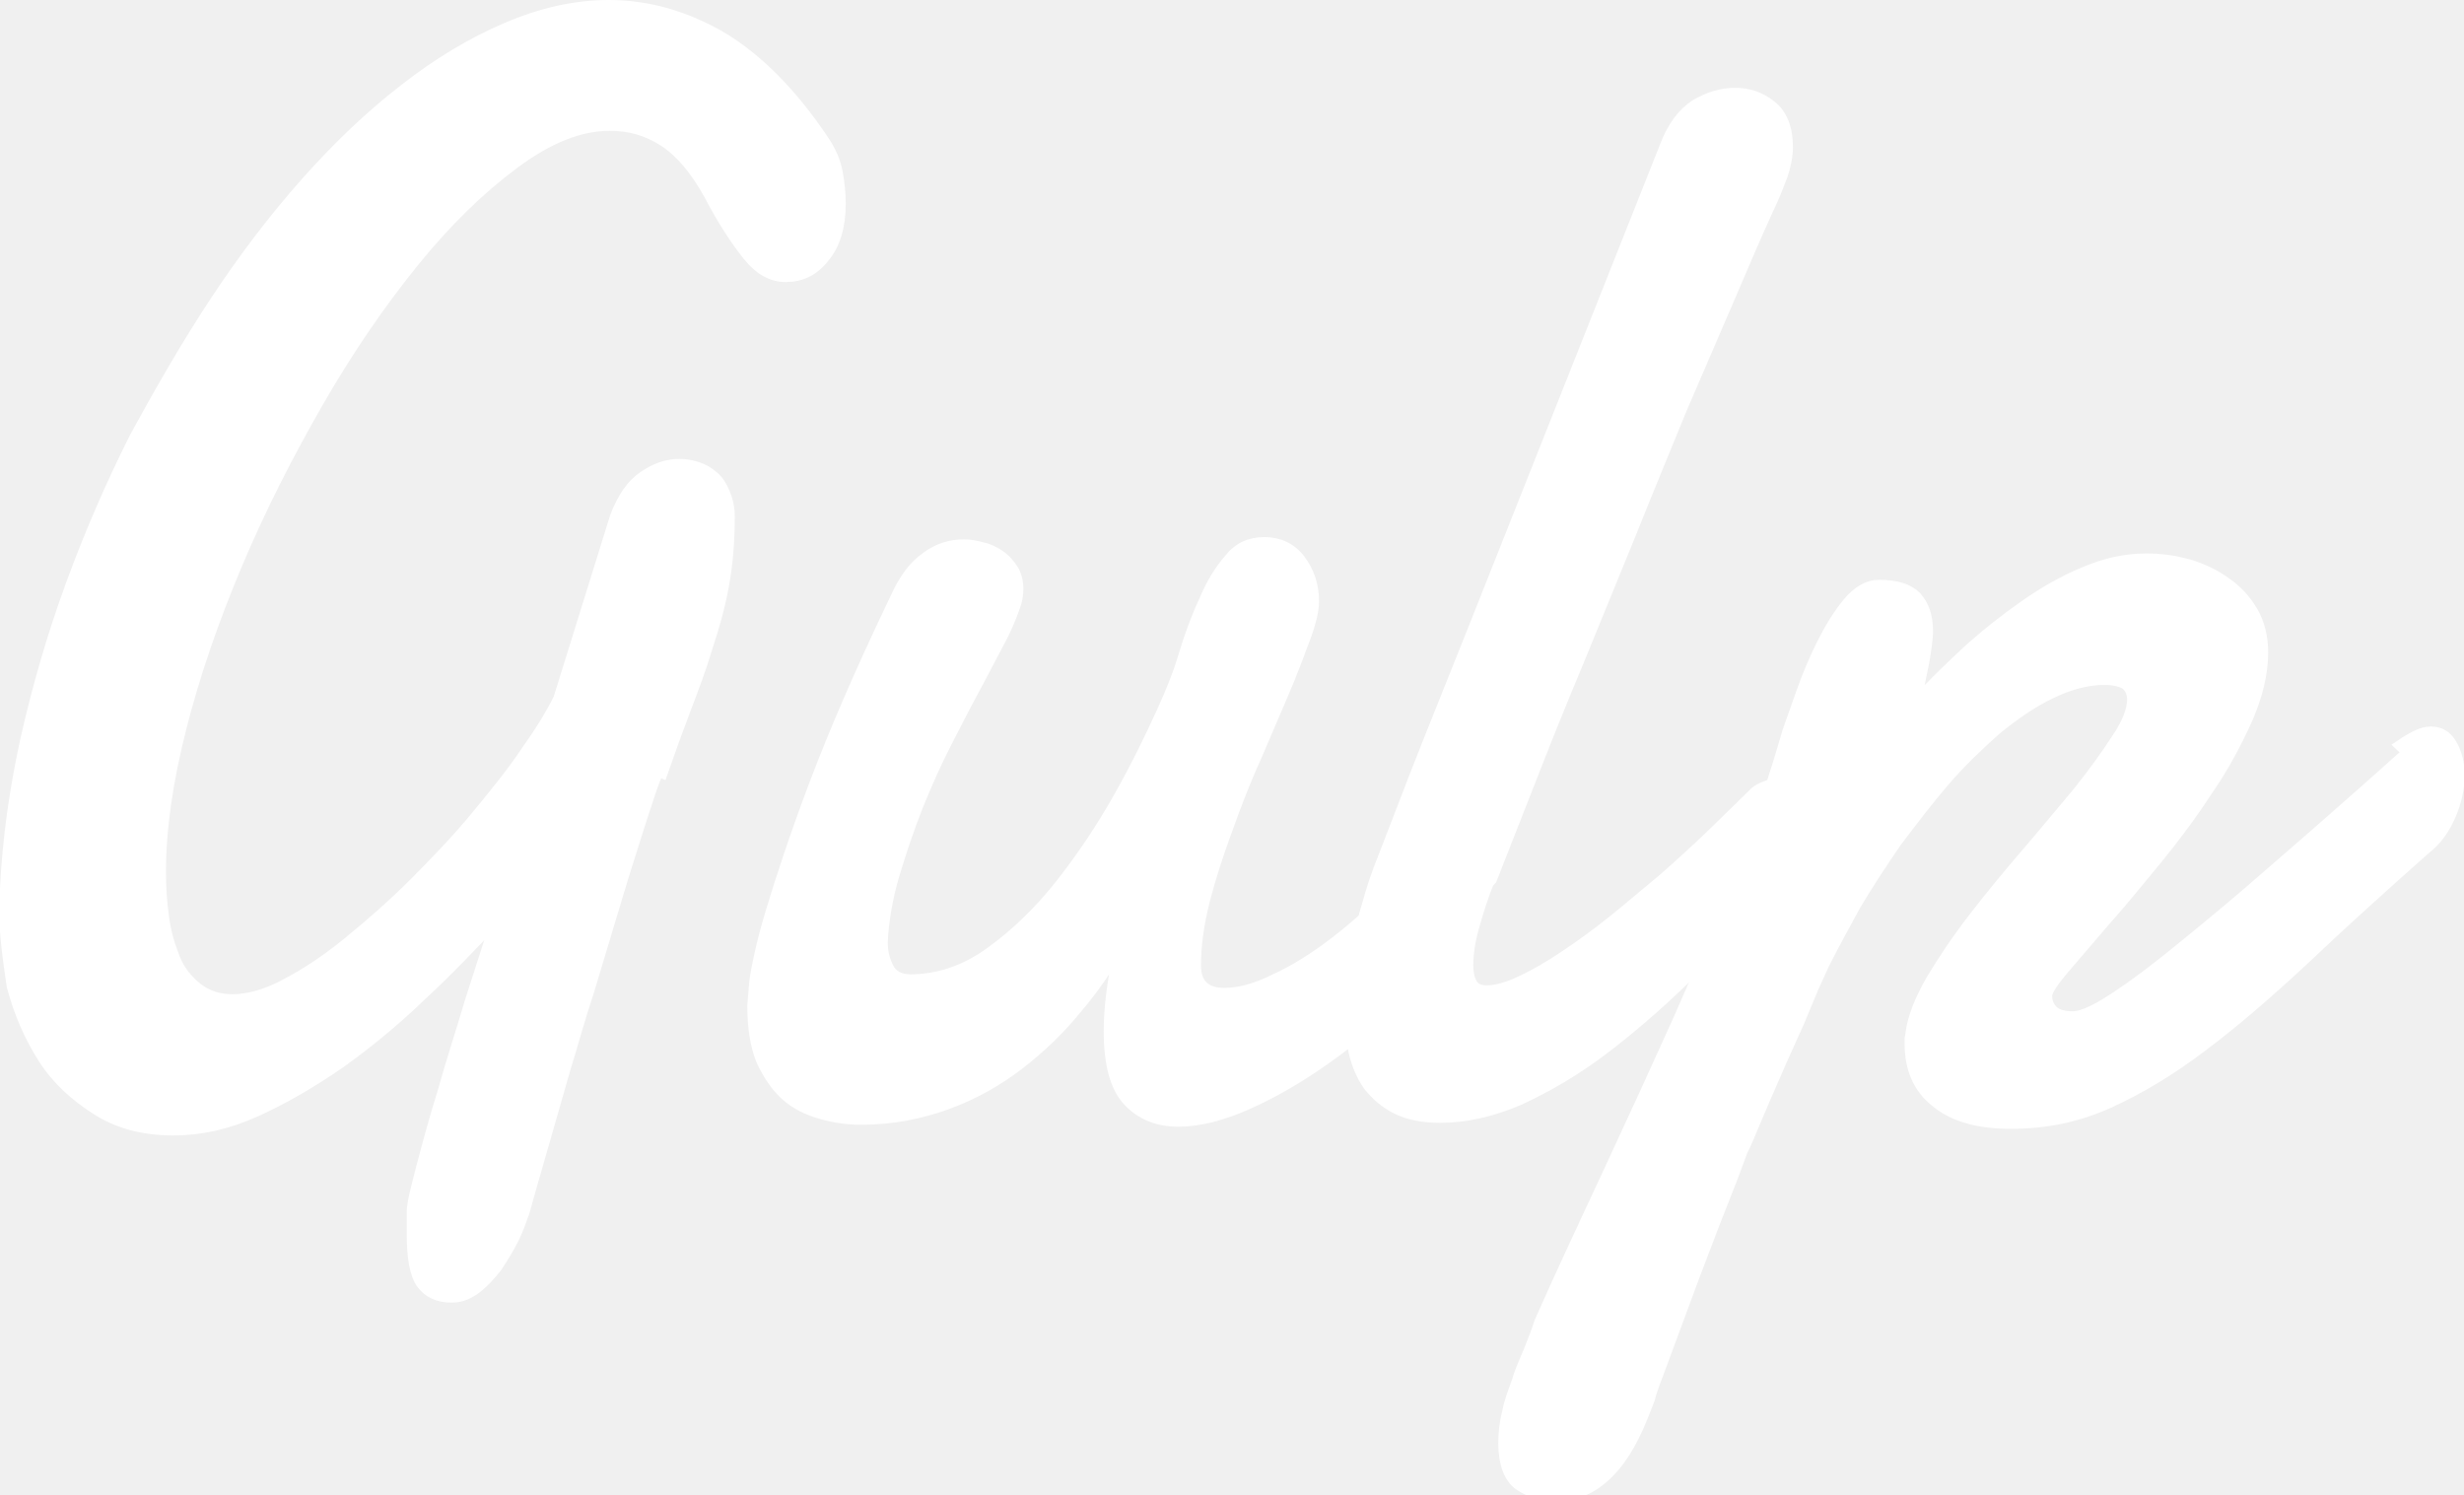
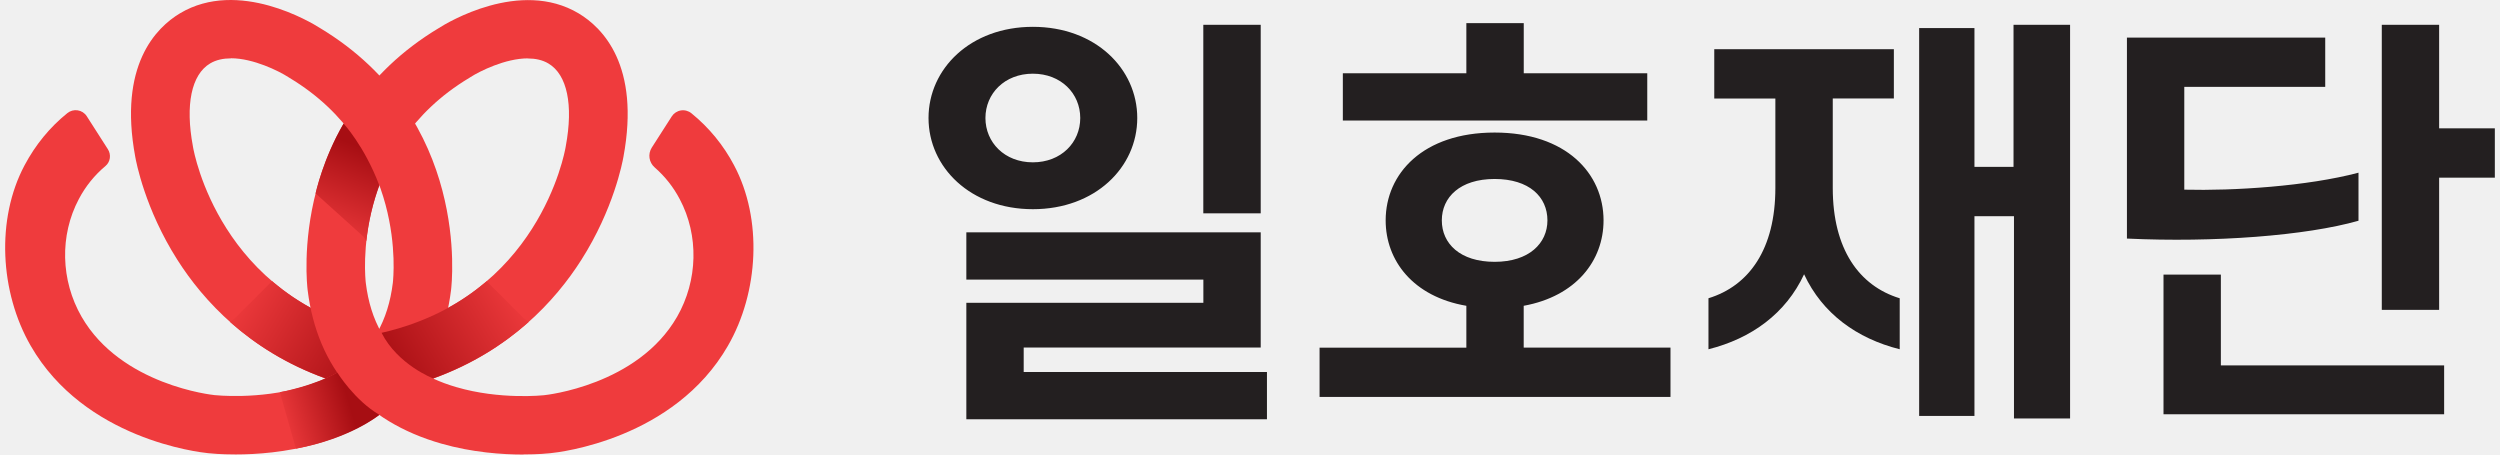
- <svg xmlns="http://www.w3.org/2000/svg" width="252.54" height="153.16">
-   <g fill="#FFF" stroke="#FFF" stroke-miterlimit="10">
-     <path d="M67.53 79.12c-.17.26-.5 1.08-.95 2.45-.46 1.38-1.02 3.1-1.68 5.2-.66 2.07-1.38 4.4-2.14 6.97l-2.37 7.88c-.9 2.68-1.6 5.3-2.4 7.88l-2 6.98-1.5 5.22-.7 2.5c-.3.83-.6 1.75-1.1 2.77-.5 1-1.1 1.97-1.7 2.88-.7.9-1.4 1.67-2.2 2.27-.8.6-1.6.9-2.5.9-1.4 0-2.4-.48-3.1-1.4-.7-.95-1-2.66-1-5.16v-2.26c0-.83.4-2.4 1-4.68.6-2.3 1.3-4.88 2.2-7.76.8-2.9 1.8-5.88 2.7-8.97l2.7-8.4c-2.4 2.6-4.9 5.2-7.6 7.7-2.7 2.6-5.5 4.9-8.3 6.9-2.9 2-5.8 3.7-8.7 5-2.9 1.3-5.7 1.9-8.4 1.9-3.1 0-5.7-.7-7.9-2.1-2.2-1.4-4.1-3.1-5.5-5.3s-2.5-4.7-3.2-7.4C.8 98.5.4 95.7.4 93v-1c0-.3.04-.63.1-.94.24-5 .95-10.1 2.1-15.34 1.2-5.28 2.7-10.5 4.6-15.7 1.9-5.2 4.1-10.3 6.6-15.26C16.4 40 19.1 35.3 22 30.9s6.02-8.5 9.3-12.2c3.3-3.72 6.67-6.92 10.14-9.6 3.46-2.7 6.96-4.8 10.5-6.3 3.5-1.5 7-2.3 10.46-2.3 4 0 7.86 1.1 11.6 3.27C77.7 6 81.2 9.5 84.48 14.4c.74 1.1 1.2 2.2 1.4 3.32.2 1.1.3 2.17.3 3.15 0 2.34-.55 4.2-1.67 5.54-1.1 1.4-2.4 2-4 2-1.4 0-2.7-.7-3.9-2.2-1.2-1.5-2.6-3.6-4-6.3-1.4-2.5-2.9-4.3-4.6-5.4-1.7-1.1-3.5-1.6-5.5-1.6-3.1 0-6.3 1.3-9.8 3.9-3.5 2.6-6.9 5.9-10.3 10.1-3.4 4.2-6.7 9-9.8 14.4-3.1 5.4-5.9 10.9-8.3 16.6-2.4 5.7-4.3 11.2-5.7 16.7-1.4 5.5-2.1 10.4-2.1 14.8 0 1.5.1 3 .3 4.5.2 1.6.6 2.9 1.1 4.2s1.3 2.3 2.3 3.1c1 .8 2.2 1.2 3.6 1.2 1.6 0 3.5-.5 5.5-1.6 2.1-1.1 4.2-2.5 6.4-4.3 2.2-1.8 4.5-3.8 6.7-6s4.4-4.5 6.3-6.8c1.9-2.3 3.7-4.5 5.1-6.6 1.5-2.1 2.6-3.9 3.4-5.5L63 53c.74-1.97 1.7-3.38 2.93-4.2 1.2-.84 2.43-1.26 3.7-1.26.6 0 1.23.1 1.85.3.6.2 1.18.52 1.67.96.5.4.87 1 1.16 1.7.3.7.5 1.5.5 2.5 0 2.5-.2 4.86-.6 7.04-.4 2.2-1 4.3-1.7 6.4-.6 2.05-1.4 4.14-2.2 6.25-.8 2.1-1.6 4.3-2.4 6.6zm83.03 15.28c-1.93 2.6-4.18 5.14-6.74 7.6a67.566 67.566 0 0 1-7.94 6.6c-2.72 1.92-5.4 3.47-8.03 4.64-2.64 1.17-5 1.75-7.1 1.75s-3.83-.7-5.15-2.1c-1.32-1.4-1.98-3.8-1.98-7.2 0-2.4.36-5.2 1.06-8.4-1.14 2-2.57 4.1-4.28 6.1-1.7 2.1-3.67 4-5.86 5.7-2.2 1.7-4.66 3.1-7.38 4.1-2.72 1-5.68 1.6-8.9 1.6-1.43 0-2.83-.2-4.17-.6-1.4-.4-2.6-1-3.6-1.9-1-.9-1.8-2.1-2.5-3.6-.6-1.5-.9-3.4-.9-5.6l.2-2.4c.2-1.5.7-4 1.7-7.3s2.4-7.6 4.4-12.9c2-5.3 4.7-11.6 8.3-19.1.9-2 1.9-3.4 3.2-4.3 1.2-.9 2.5-1.3 3.9-1.3.6 0 1.2.1 1.9.3.6.1 1.2.4 1.8.8.6.4 1 .9 1.4 1.5.3.5.5 1.2.5 2 0 .5-.1 1-.2 1.4-.3.9-.7 2-1.4 3.4l-2.6 4.94c-1 1.8-2 3.8-3.1 5.92-1.1 2.13-2.1 4.4-3 6.62-.9 2.3-1.7 4.65-2.4 7-.7 2.4-1.1 4.7-1.2 6.9 0 1 .2 1.8.6 2.6.4.8 1.2 1.2 2.2 1.2 2.8 0 5.6-.9 8.2-2.8 2.6-1.87 5-4.2 7.2-6.98 2.2-2.8 4.2-5.8 6-9 1.8-3.2 3.2-6.1 4.4-8.74.8-1.77 1.6-3.67 2.2-5.7.6-2 1.3-3.9 2.1-5.6.7-1.7 1.6-3.16 2.6-4.3.9-1.14 2.1-1.7 3.6-1.7s2.8.6 3.7 1.8c.9 1.2 1.4 2.6 1.4 4.3 0 .9-.3 2.2-.9 3.8-.6 1.6-1.3 3.5-2.2 5.6l-2.9 6.77c-1.1 2.4-2 4.8-2.9 7.3-.9 2.45-1.7 4.9-2.3 7.24-.6 2.4-.9 4.6-.9 6.6 0 1.9 1 2.8 2.9 2.8 1.4 0 3.1-.4 5.1-1.4 2-.9 4.1-2.2 6.3-3.9 2.2-1.7 4.4-3.7 6.6-6 2.2-2.3 4.2-4.74 5.9-7.4l.7 10.6z" />
-     <path d="M152.6 90.5c-.48 1.2-.95 2.6-1.4 4.18-.47 1.58-.7 3-.7 4.25 0 .78.13 1.4.4 1.87.26.47.76.7 1.5.7.93 0 2.08-.32 3.47-.97 1.38-.65 2.87-1.5 4.47-2.58 1.6-1.06 3.28-2.28 5-3.66 1.74-1.4 3.47-2.9 5.18-4.3 1.7-1.5 3.34-3 4.9-4.5 1.56-1.5 2.96-2.9 4.2-4.1.34-.4.75-.6 1.24-.8.48-.2.9-.3 1.25-.3.9 0 1.6.3 2.2 1.1.6.7.9 1.7.9 2.9 0 1.1-.3 2.3-.9 3.6-.6 1.3-1.7 2.6-3.2 3.9-2.8 3-5.6 5.9-8.5 8.7-2.8 2.7-5.7 5.2-8.5 7.3-2.8 2.1-5.6 3.7-8.4 5-2.8 1.2-5.5 1.8-8.1 1.8-1.8 0-3.3-.3-4.5-.9-1.2-.6-2.1-1.4-2.9-2.4-.7-1-1.2-2.2-1.5-3.5-.3-1.4-.4-2.8-.4-4.3 0-2.6.3-5.2 1-7.9s1.4-5.2 2.3-7.4c1.6-4.1 3.1-8.1 4.7-12.1l4.4-11L170.6 15c.75-2 1.8-3.42 3.15-4.3 1.36-.8 2.7-1.2 4.07-1.2 1.4 0 2.6.4 3.74 1.3 1.1.86 1.7 2.3 1.7 4.27 0 .93-.2 1.92-.55 2.96-.4 1-.8 2.14-1.4 3.33-1.1 2.42-2.4 5.4-3.9 8.94l-5 11.6c-1.7 4.15-3.5 8.5-5.3 13l-5.4 13.2c-1.8 4.28-3.4 8.3-4.9 12.14l-3.9 9.93z" />
-     <path d="M245.9 76.4c.63-.43 1.2-.77 1.73-1.03.52-.26 1.03-.4 1.5-.4.97 0 1.7.44 2.18 1.3.5.86.8 1.9.8 3.16 0 1.35-.3 2.73-.9 4.13-.6 1.4-1.4 2.58-2.6 3.5-4.7 4.17-8.9 7.97-12.5 11.4-3.7 3.43-7.1 6.38-10.4 8.85-3.3 2.5-6.5 4.4-9.6 5.8-3.1 1.4-6.4 2.1-10 2.1-3.3 0-5.9-.7-7.7-2.2-1.8-1.4-2.7-3.4-2.7-6v-.6c0-.1.1-.4.1-.6.2-1.5.9-3.3 2.1-5.4 1.2-2 2.6-4.1 4.3-6.3s3.5-4.4 5.4-6.6c1.9-2.2 3.6-4.3 5.3-6.3 1.6-2 2.9-3.8 4-5.5 1.1-1.6 1.6-3 1.6-4 0-.6-.2-1.1-.62-1.5-.47-.3-1.2-.5-2.2-.5-1.8 0-3.6.5-5.46 1.4-1.9.9-3.76 2.2-5.6 3.7-1.8 1.6-3.6 3.3-5.32 5.3s-3.3 4.1-4.9 6.2c-1.5 2.2-2.9 4.3-4.2 6.5-1.2 2.2-2.3 4.2-3.2 6l-1.1 2.4-1.5 3.6-1.8 4-1.7 3.9-1.4 3.3c-.4 1-.7 1.6-.9 2-.2.5-.5 1.4-1 2.7l-1.8 4.58-2.1 5.5-2 5.4-1.7 4.58c-.5 1.3-.8 2.18-.9 2.65-.5 1.3-1 2.6-1.6 3.8-.6 1.2-1.25 2.23-2.02 3.14-.76.9-1.64 1.65-2.63 2.2-1 .5-2.1.8-3.3.8-1.6 0-2.9-.4-3.9-1.12-1-.7-1.6-2.2-1.6-4.3 0-1 .1-2.1.4-3.2.2-1.1.6-2.12 1-3.2.3-1.1.8-2.1 1.2-3.1.4-1 .8-2 1.1-2.96 2.3-5.2 4.75-10.4 7.2-15.66s4.8-10.4 7.1-15.5c2.26-5.1 4.35-10.1 6.3-15.1 1.9-4.9 3.5-9.66 4.8-14.2l1.4-3.96c.6-1.7 1.3-3.4 2.1-5s1.7-3.1 2.7-4.3c1-1.2 2.1-1.83 3.2-1.83 1.8 0 3.07.4 3.86 1.2.8.88 1.2 2 1.2 3.6 0 .3-.04.8-.13 1.5-.1.7-.2 1.4-.36 2.15l-.43 2.1c-.1.7-.3 1.2-.4 1.5 1.6-1.76 3.4-3.5 5.28-5.25 1.9-1.73 3.9-3.3 5.9-4.7s4.1-2.6 6.2-3.45c2.1-.9 4.2-1.35 6.3-1.35 1.5 0 2.9.2 4.36.6 1.4.42 2.7 1.03 3.8 1.84 1.17.8 2.08 1.8 2.78 3 .7 1.2 1.05 2.63 1.05 4.24 0 2.13-.56 4.4-1.6 6.8-1.1 2.44-2.4 4.9-4.06 7.3-1.6 2.46-3.37 4.84-5.26 7.15-1.9 2.3-3.6 4.4-5.3 6.3l-4.2 4.9c-1.1 1.3-1.7 2.2-1.72 2.7 0 .6.2 1.1.6 1.5s1.1.6 2 .6c.78 0 1.88-.45 3.3-1.3 1.48-.9 3.5-2.3 6.1-4.36 2.6-2.1 5.96-4.8 9.97-8.3 4-3.46 9-7.8 14.87-13.07z" />
+ <svg xmlns="http://www.w3.org/2000/svg" width="220" height="40" fill="none">
+   <g clip-path="url(#a)">
+     <path d="M81.71 10.385c0-4.338 3.693-8.024 9.184-8.024 5.492 0 9.185 3.681 9.185 8.024 0 4.343-3.698 8.024-9.185 8.024s-9.184-3.681-9.184-8.024zm29.782 26.511H85.038v-10.25h20.858v-2.041H85.038v-4.159h25.905v10.14H90.085v2.152h21.407v4.158zm-16.43-26.511c0-2.152-1.683-3.9-4.172-3.9-2.488 0-4.172 1.753-4.172 3.9 0 2.147 1.684 3.9 4.172 3.9 2.489 0 4.172-1.748 4.172-3.9zm15.881 8.387h-5.052V2.182h5.052v16.59zm36.06 16.158h-30.881v-4.338h12.917V26.91c-4.683-.802-7.101-3.975-7.101-7.516 0-4.119 3.293-7.73 9.589-7.73s9.585 3.611 9.585 7.73c0 3.537-2.414 6.674-7.026 7.516v3.68h12.917v4.339zm-2.049-24.325H118.17V6.447h10.869V2.034h5.051v4.413h10.869v4.158h-.005zm-8.78 8.79c0-2.077-1.609-3.645-4.647-3.645-3.038 0-4.647 1.603-4.647 3.645 0 2.043 1.609 3.646 4.647 3.646 3.038 0 4.647-1.643 4.647-3.646zm14.166 6.853c3.588-1.096 5.892-4.338 5.892-9.702V8.672h-5.377V4.329h15.805v4.338h-5.377v7.88c0 5.358 2.304 8.605 5.892 9.701v4.487c-3.768-.946-6.806-3.137-8.415-6.6-1.609 3.463-4.647 5.654-8.415 6.6v-4.487h-.005zm31.832 10.574h-4.942V19.026h-3.478v17.577h-4.867V2.47h4.867v12.217h3.438V2.182h4.977v34.644l.005-.004zm4.994-33.514h17.454v4.338h-12.403v9.045c4.353.11 10.794-.294 15.331-1.494v4.228c-4.612 1.315-12.697 1.933-20.378 1.569V3.308h-.004zm27.918 33.15h-24.696V24.167h5.048v7.988h19.648v4.303zm-.44-9.189h-5.047V2.182h5.047v9.114h4.902v4.339h-4.902v11.634z" fill="#231F20" />
+     <path d="M20.707 39.991c-1.297 0-2.177-.087-2.379-.11-.805-.078-10.89-1.222-15.625-9.451-2.718-4.72-3.06-11.157-.541-15.885.963-1.81 2.224-3.348 3.763-4.588a1.16 1.16 0 0 1 1.706.263l1.864 2.914c.304.477.22 1.113-.215 1.477a9.59 9.59 0 0 0-2.344 2.91c-1.692 3.185-1.6 7.15.242 10.35 3.478 6.042 11.576 6.884 11.66 6.893l.066.008c.03 0 3.851.421 7.72-.718.721-.21 1.394-.46 2.018-.75-6.726-2.432-10.745-6.844-13.027-10.429-2.857-4.487-3.631-8.62-3.715-9.088-1.49-8.033 1.83-11.35 3.94-12.616 5.157-3.08 11.607.841 12.301 1.284 13.287 7.975 11.625 22.467 11.55 23.08-.853 6.867-4.92 11.538-11.77 13.497-2.739.784-5.385.96-7.21.96M20.32 5.136c-.664 0-1.293.127-1.83.447-1.644.981-2.198 3.637-1.516 7.283l.009.056c.092.544 2.405 13.217 16.205 16.359.717-1.25 1.174-2.709 1.381-4.387.057-.477 1.275-11.84-9.119-18.058l-.087-.057c-.827-.53-3.078-1.652-5.043-1.652" fill="#EF3B3D" />
+     <mask id="b" style="mask-type:luminance" maskUnits="userSpaceOnUse" x="20" y="24" width="14" height="10">
+       <path d="M33.632 28.407c.106-.206.19-.368.194-.38 0 .008-.057.117-.194.38zm-12.974-.394-.413.315c2.163 1.929 4.915 3.716 8.397 4.97 0 0 3.113-1.192 4.546-4.019-3.952-.898-6.96-2.58-9.246-4.54l-3.28 3.27-.004.004z" fill="#fff" />
+     </mask>
+     <g mask="url(#b)">
+       <path d="m23.862 18.758-7.417 12.26 13.757 8.268 7.418-12.26-13.758-8.268z" fill="url(#c)" />
+     </g>
+     <path d="M46.053 39.991c1.297 0 2.177-.087 2.379-.11.804-.078 10.89-1.222 15.625-9.451 2.717-4.715 3.06-11.153.541-15.885a14.712 14.712 0 0 0-3.75-4.575 1.175 1.175 0 0 0-1.732.272l-1.76 2.747c-.36.565-.25 1.306.256 1.744a9.621 9.621 0 0 1 2.207 2.796c1.693 3.186 1.6 7.151-.237 10.35-3.478 6.043-11.577 6.884-11.66 6.893l-.066.009c-.03 0-3.852.42-7.716-.719-.721-.21-1.394-.46-2.018-.749 6.727-2.432 10.745-6.845 13.027-10.43 2.858-4.486 3.632-8.619 3.715-9.087 1.49-8.033-1.829-11.35-3.94-12.616-5.157-3.081-11.606.84-12.3 1.284-13.287 7.975-11.626 22.466-11.55 23.08.852 6.866 4.919 11.538 11.769 13.496 2.739.785 5.386.96 7.21.96m.392-34.855c.663 0 1.292.127 1.824.447 1.645.982 2.199 3.637 1.517 7.283l-.009.057c-.092.544-2.405 13.216-16.206 16.358-.716-1.248-1.173-2.708-1.38-4.386-.057-.478-1.275-11.84 9.118-18.058l.088-.057c.827-.53 3.078-1.652 5.048-1.652" fill="#EF3B3D" />
+     <mask id="d" style="mask-type:luminance" maskUnits="userSpaceOnUse" x="32" y="24" width="15" height="10">
+       <path d="M33.131 28.407c-.14-.271-.193-.38-.193-.38l.193.38zm.444.877c1.434 2.826 4.547 4.018 4.547 4.018 3.477-1.258 6.23-3.041 8.397-4.97l-.413-.315-3.28-3.269c-2.286 1.955-5.294 3.637-9.246 4.54" fill="#fff" />
+     </mask>
+     <g mask="url(#d)">
+       <path d="M42.901 18.762 29.145 27.03l7.42 12.264 13.757-8.268-7.42-12.264z" fill="url(#e)" />
+     </g>
+     <mask id="f" style="mask-type:luminance" maskUnits="userSpaceOnUse" x="27" y="10" width="7" height="12">
+       <path d="m27.768 17.02 4.22 3.804.251.386a20.633 20.633 0 0 1 1.14-4.9c-1.32-3.478-3.144-5.433-3.144-5.433-1.803 3.076-2.467 6.148-2.467 6.148" fill="#fff" />
+     </mask>
+     <g mask="url(#f)">
+       <path d="M28.55 8.937 24.187 19.77l8.418 3.368 4.363-10.834-8.418-3.367z" fill="url(#g)" />
+     </g>
+     <mask id="h" style="mask-type:luminance" maskUnits="userSpaceOnUse" x="24" y="32" width="10" height="8">
+       <path d="m24.629 34.516 1.411 4.965c4.84-.89 7.347-2.976 7.347-2.976-2.198-1.284-3.702-3.72-3.702-3.72-2.19 1.218-5.052 1.727-5.052 1.727" fill="#fff" />
+     </mask>
+     <g mask="url(#h)">
+       <path d="m32.685 30.421-9.875 2.895 2.517 8.525 9.874-2.894-2.516-8.526z" fill="url(#i)" />
+     </g>
  </g>
+   <defs>
+     <linearGradient id="c" x1="32.39" y1="33.128" x2="20.732" y2="26.074" gradientUnits="userSpaceOnUse">
+       <stop stop-color="#A70E13" />
+       <stop offset="1" stop-color="#EF3B3D" />
+     </linearGradient>
+     <linearGradient id="e" x1="34.359" y1="33.019" x2="46.017" y2="25.966" gradientUnits="userSpaceOnUse">
+       <stop stop-color="#A70E13" />
+       <stop offset="1" stop-color="#EF3B3D" />
+     </linearGradient>
+     <linearGradient id="g" x1="31.848" y1="12.986" x2="28.497" y2="21.363" gradientUnits="userSpaceOnUse">
+       <stop stop-color="#A70E13" />
+       <stop offset="1" stop-color="#EF3B3D" />
+     </linearGradient>
+     <linearGradient id="i" x1="30.996" y1="36.354" x2="24.858" y2="38.165" gradientUnits="userSpaceOnUse">
+       <stop stop-color="#A70E13" />
+       <stop offset="1" stop-color="#EF3B3D" />
+     </linearGradient>
+     <clipPath id="a">
+       <path fill="#fff" transform="translate(.455)" d="M0 0h219.091v40H0z" />
+     </clipPath>
+   </defs>
</svg>
